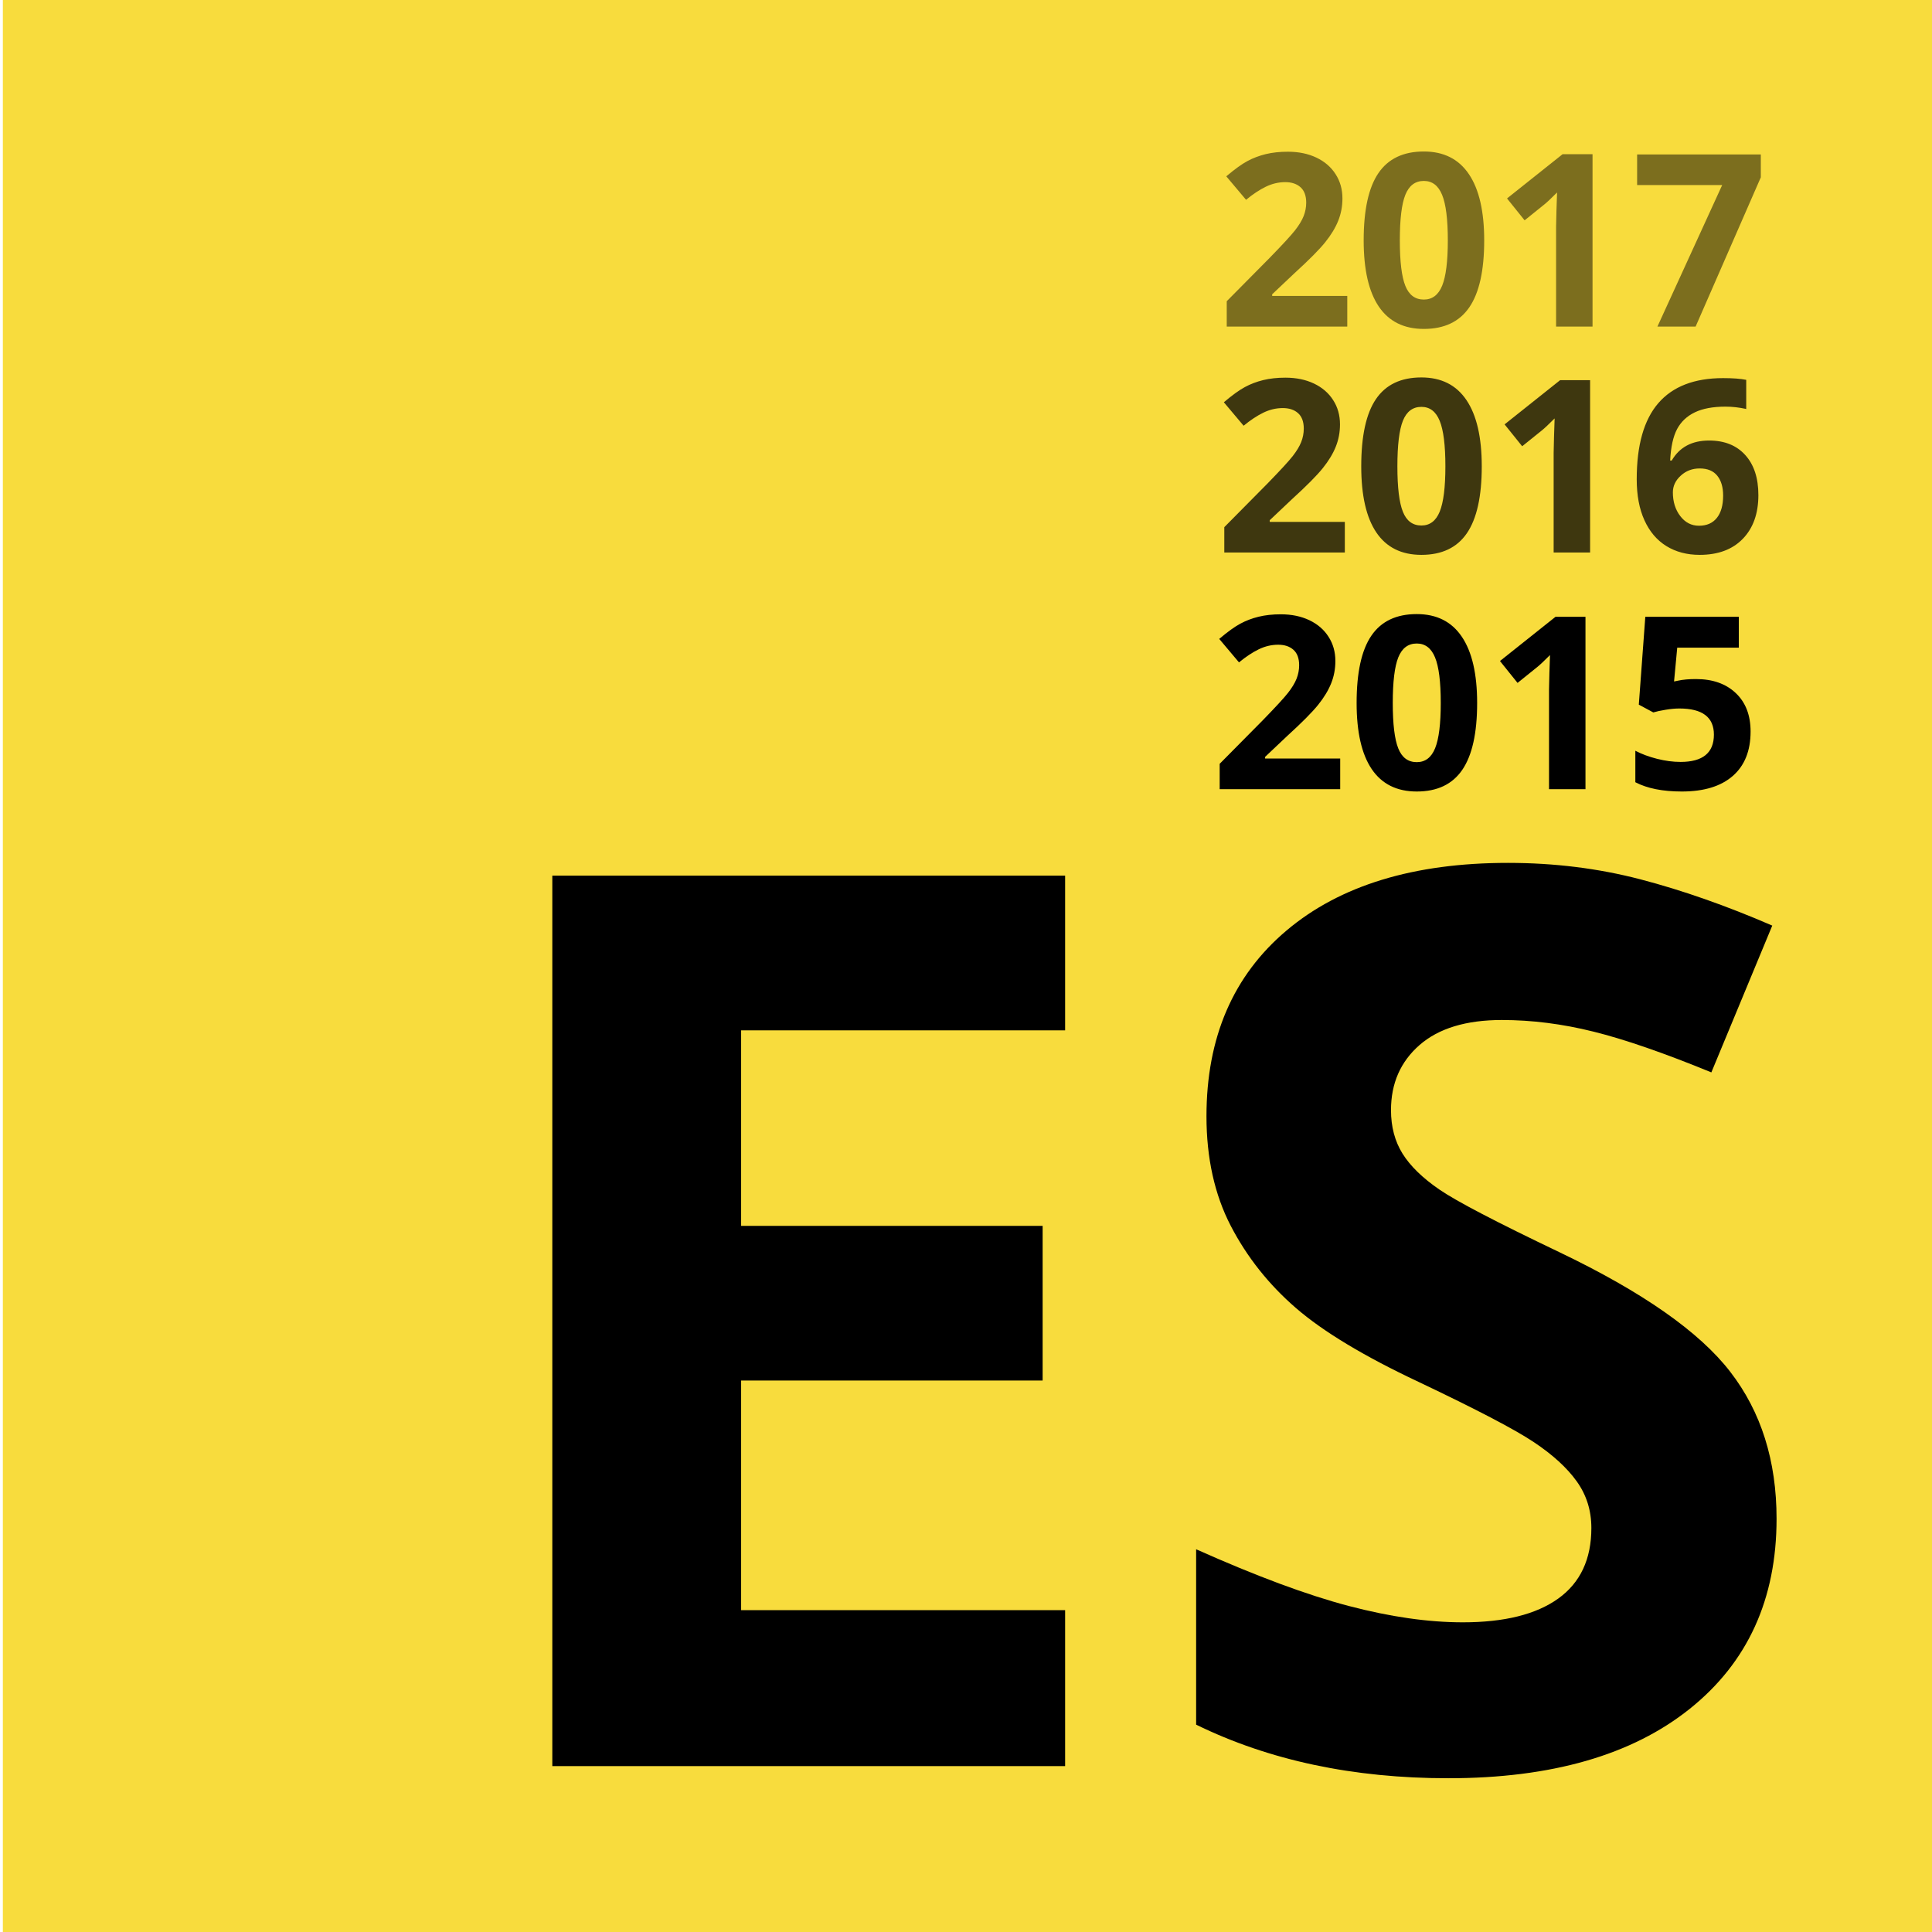
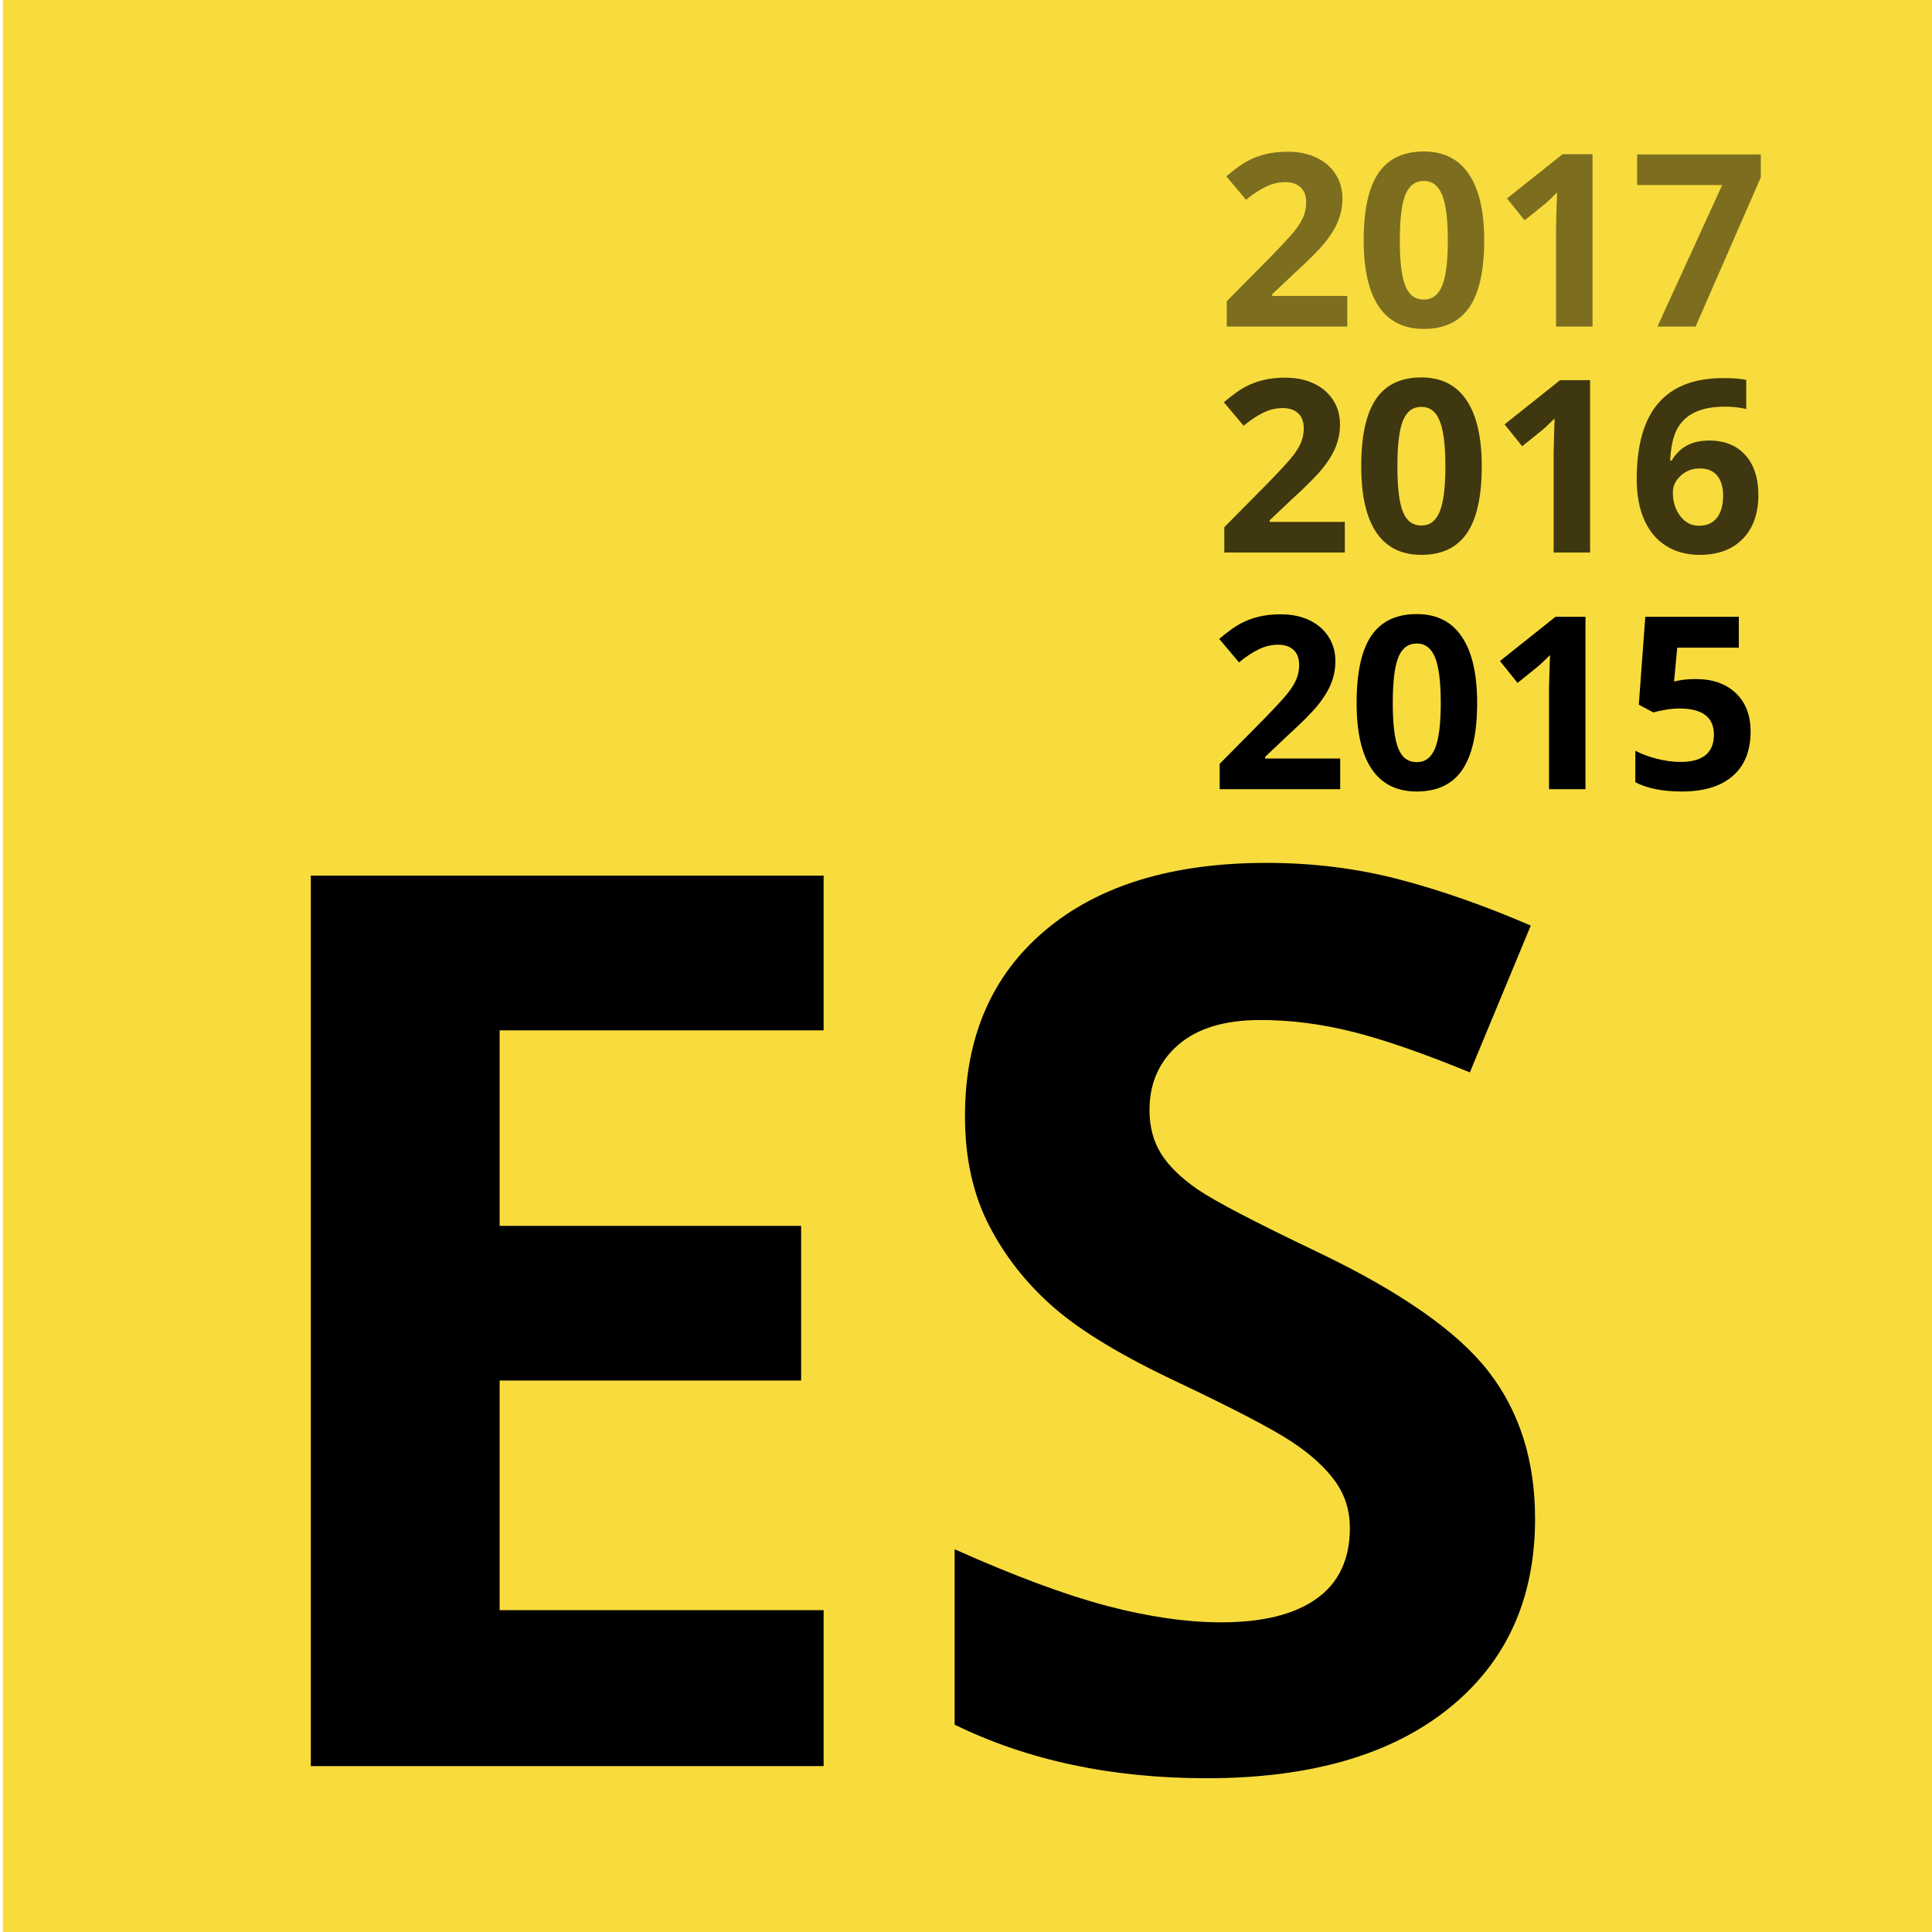
<svg xmlns="http://www.w3.org/2000/svg" width="100%" height="100%" viewBox="0 0 400 400" version="1.1" xml:space="preserve" style="fill-rule:evenodd;clip-rule:evenodd;stroke-linejoin:round;stroke-miterlimit:1.414;">
  <g id="Background" transform="matrix(0.925728,0,0,0.998874,-16.7849,-25.5506)">
    <rect x="18.771" y="24.88" width="432.668" height="402.351" style="fill:rgb(248,220,61);" />
  </g>
-   <g transform="matrix(1,0,0,1,-32.9938,8.55603)">
+   <g transform="matrix(1,0,0,1,-82.9938,8.55603)">
    <text x="124.14px" y="357.097px" style="font-family:'OpenSans-Bold', 'Open Sans', sans-serif;font-weight:700;font-size:258.257px;fill:black;">ES</text>
  </g>
  <g transform="matrix(1,0,0,1,126.381,-193.709)">
    <text x="124.14px" y="357.097px" style="font-family:'OpenSans-Bold', 'Open Sans', sans-serif;font-weight:700;font-size:50px;fill:black;">2015</text>
  </g>
  <g transform="matrix(1,0,0,1,127.338,-242.704)">
    <text x="124.14px" y="357.097px" style="font-family:'OpenSans-Bold', 'Open Sans', sans-serif;font-weight:700;font-size:50px;fill:black;fill-opacity:0.75;">2016</text>
  </g>
  <g transform="matrix(1,0,0,1,127.843,-289.482)">
    <text x="124.14px" y="357.097px" style="font-family:'OpenSans-Bold', 'Open Sans', sans-serif;font-weight:700;font-size:50px;fill:black;fill-opacity:0.5;">2017</text>
  </g>
</svg>
